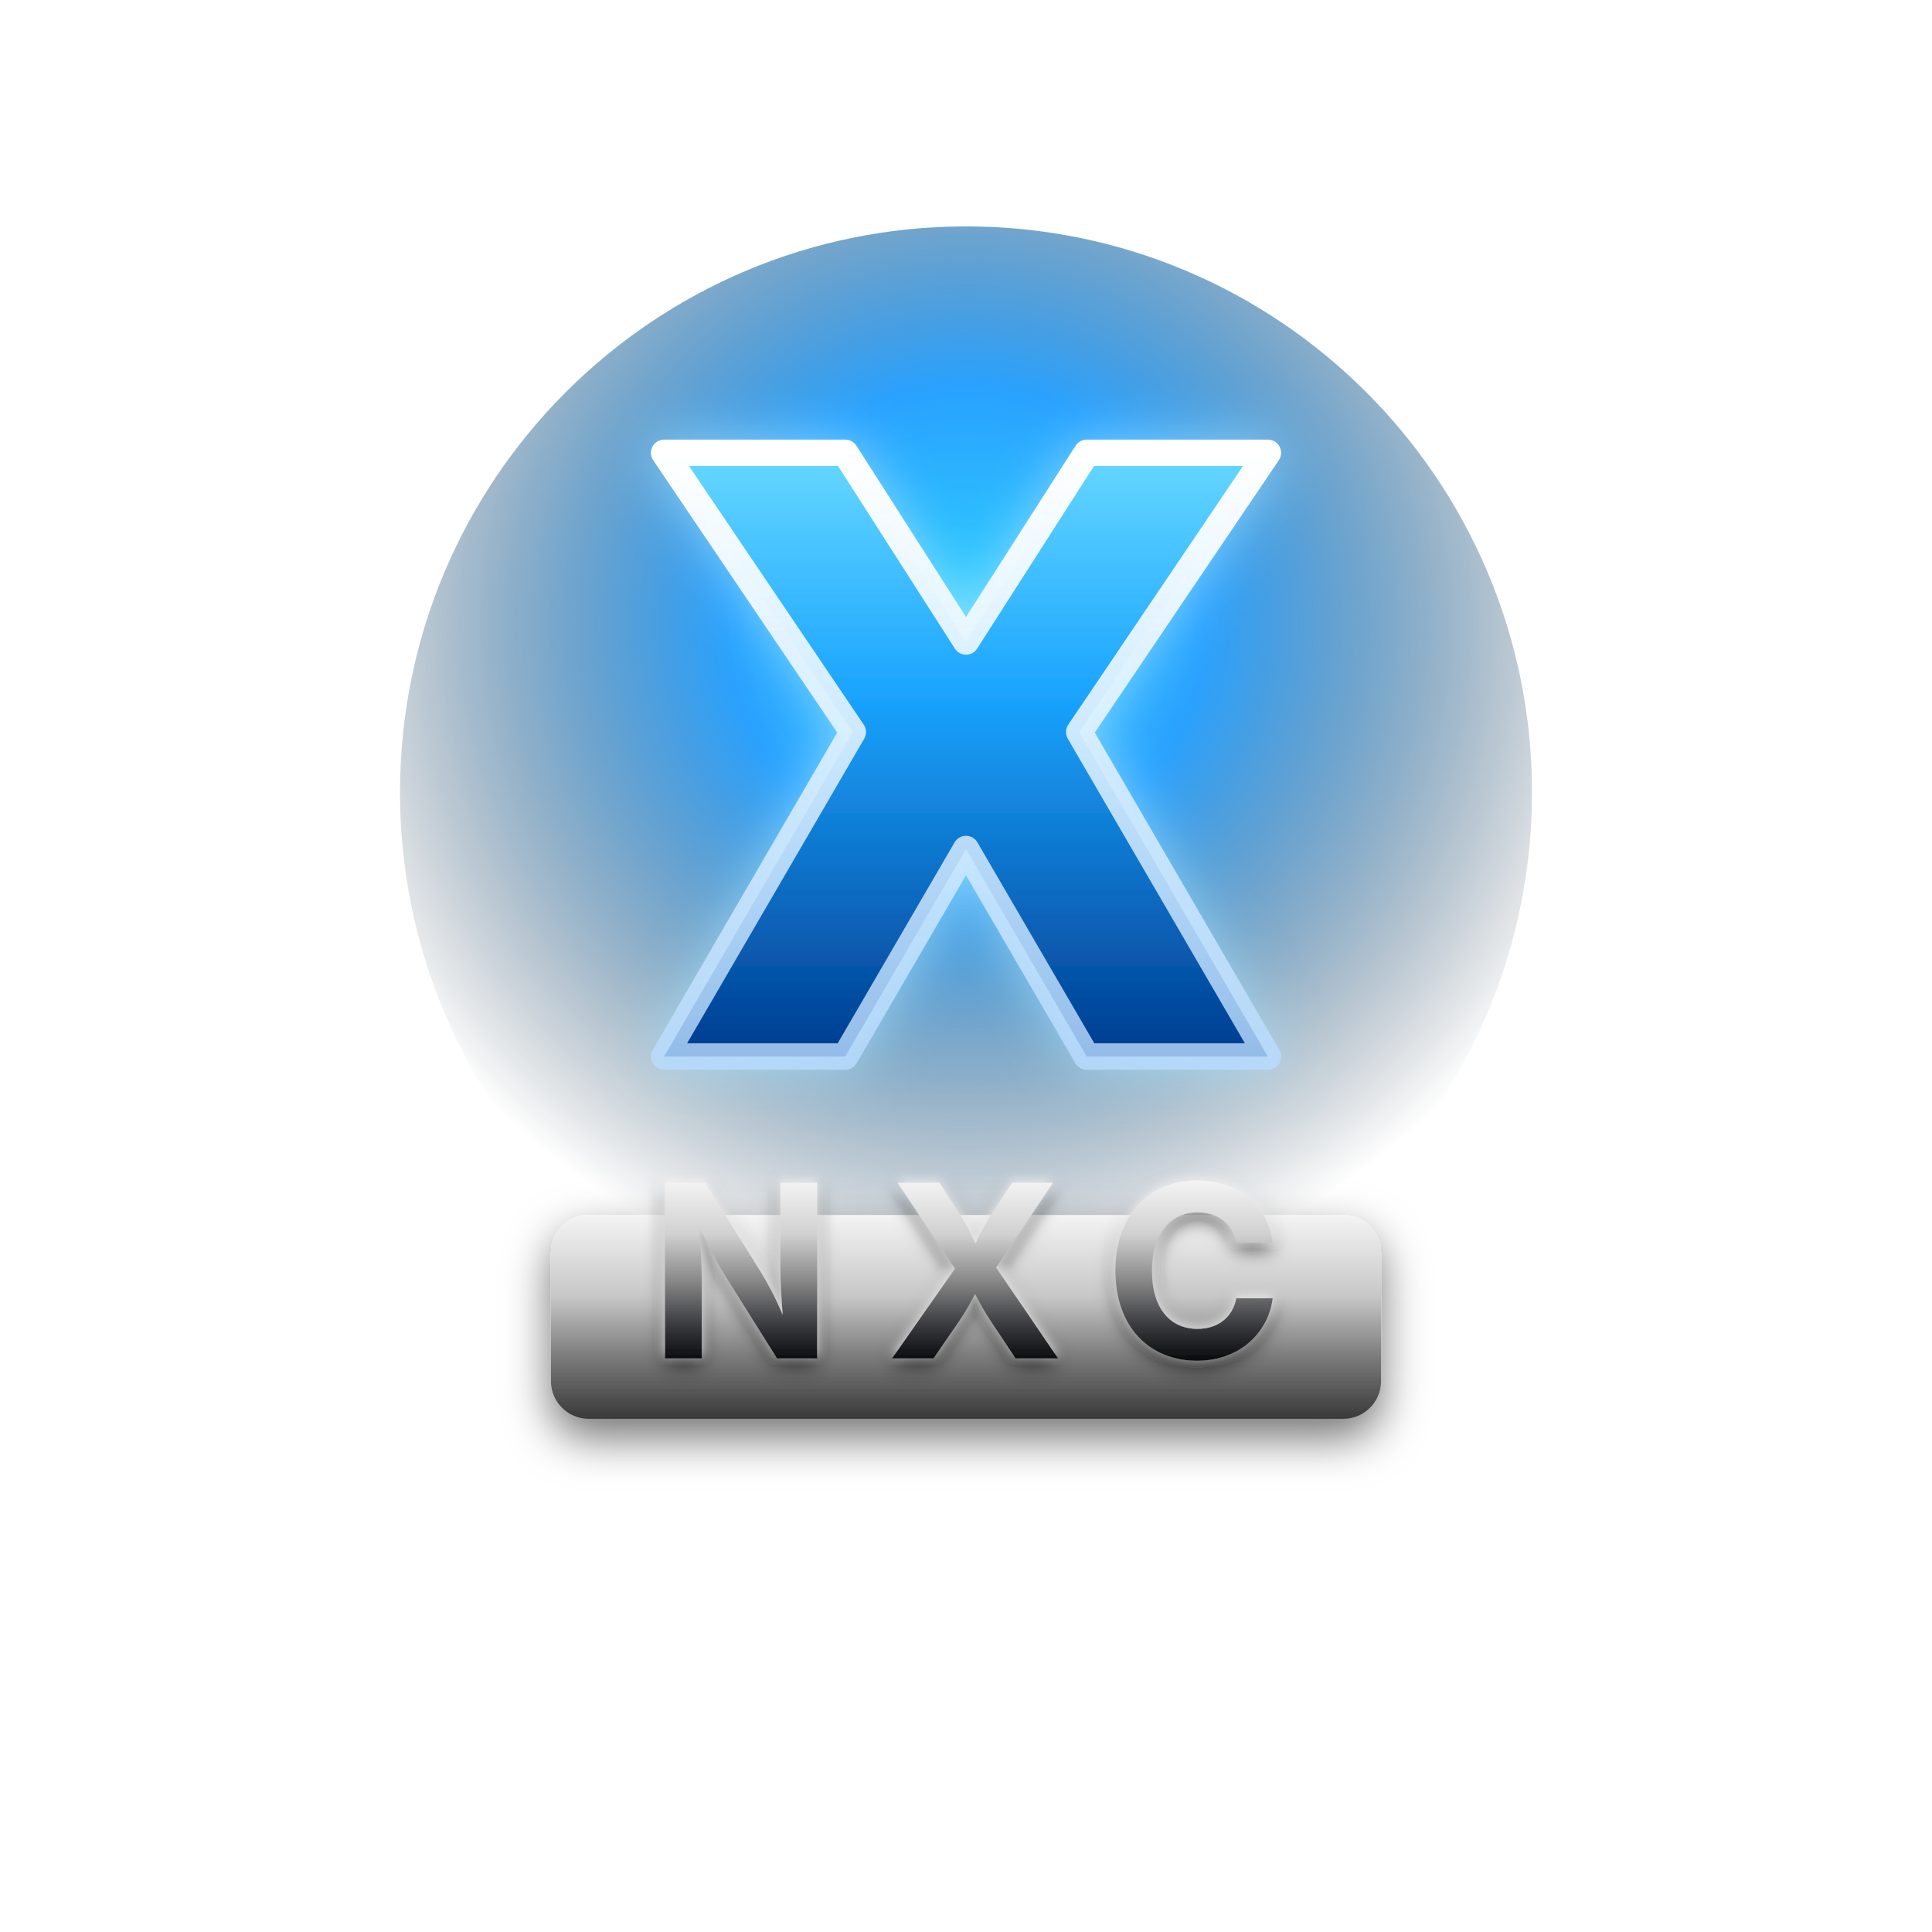
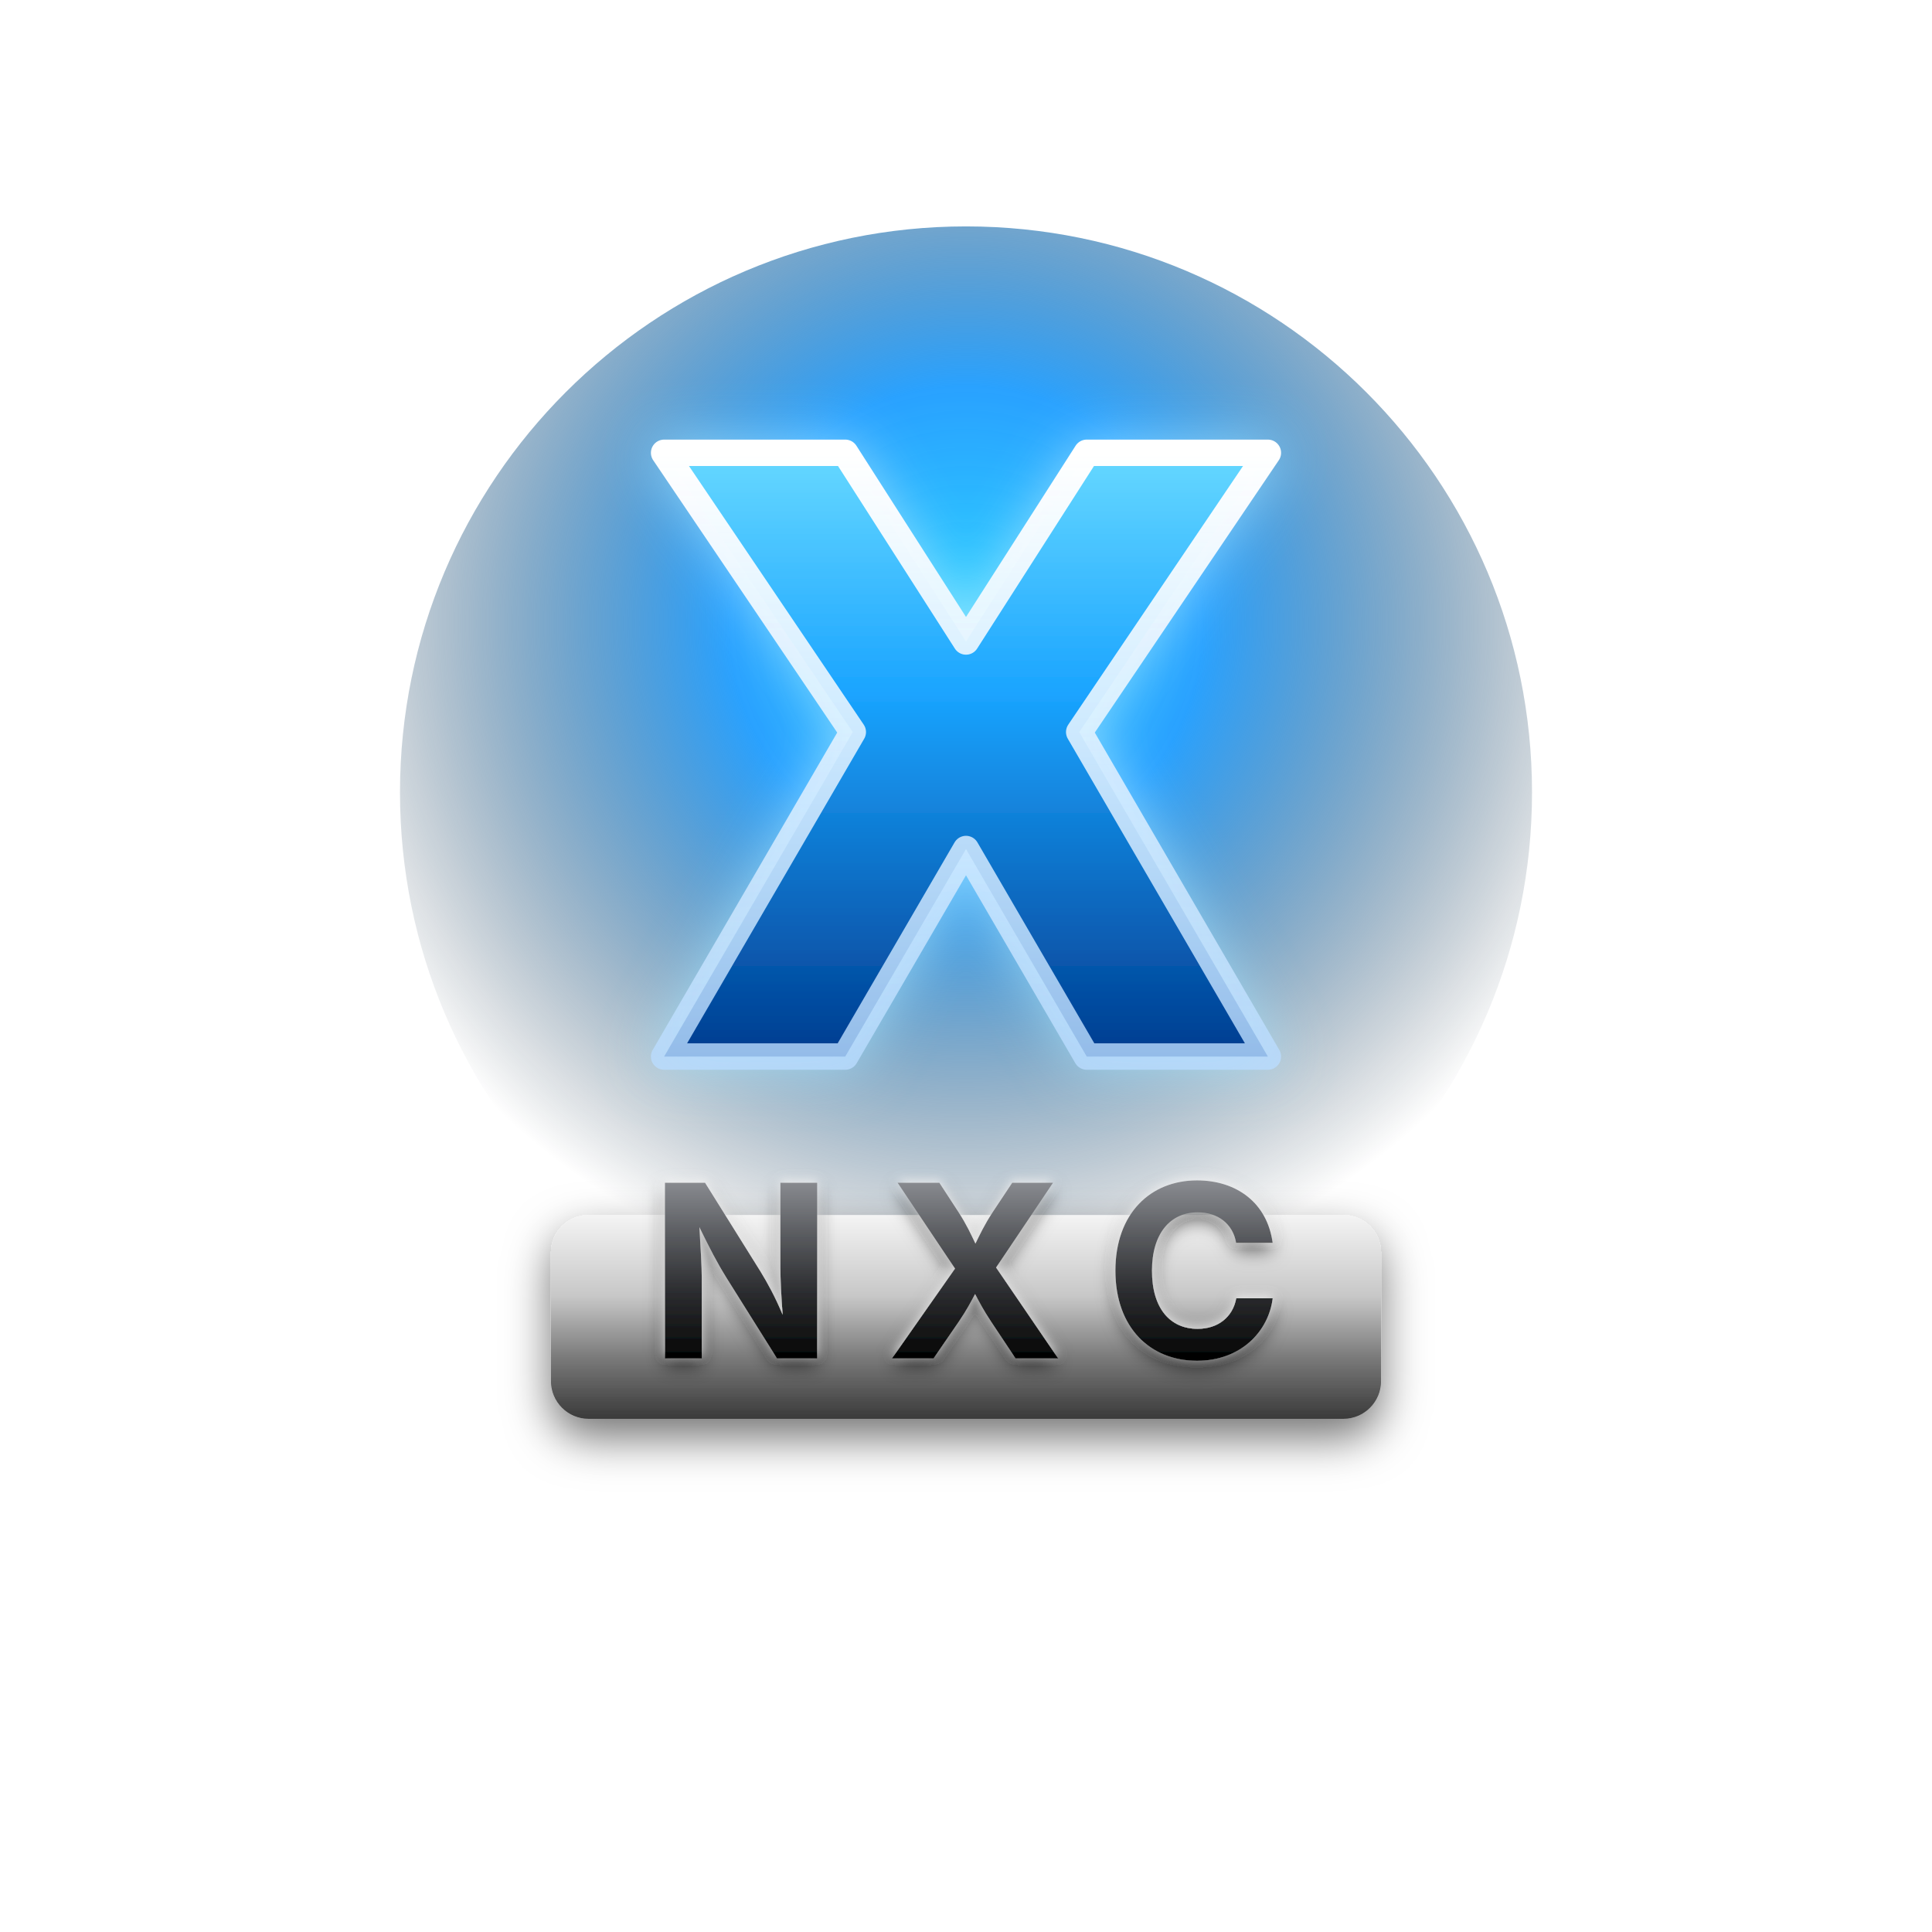
<svg xmlns="http://www.w3.org/2000/svg" viewBox="0 0 512 512">
  <defs>
    <radialGradient id="bgGlow" cx="50%" cy="35%" r="60%">
      <stop offset="0%" stop-color="#2dd0ff" stop-opacity="1" />
      <stop offset="35%" stop-color="#1e9dff" stop-opacity="0.95" />
      <stop offset="100%" stop-color="#00101f" stop-opacity="0" />
    </radialGradient>
    <linearGradient id="xFill" x1="0" y1="0" x2="0" y2="1">
      <stop offset="0%" stop-color="#66d8ff" />
      <stop offset="40%" stop-color="#1aa4ff" />
      <stop offset="100%" stop-color="#003c8f" />
    </linearGradient>
    <linearGradient id="xEdge" x1="0" y1="0" x2="0" y2="1">
      <stop offset="0%" stop-color="#ffffff" stop-opacity="1" />
      <stop offset="40%" stop-color="#e8f5ff" stop-opacity="0.9" />
      <stop offset="100%" stop-color="#b9dcff" stop-opacity="0.8" />
    </linearGradient>
    <filter id="xGlow" x="-40%" y="-40%" width="180%" height="180%">
      <feGaussianBlur in="SourceGraphic" stdDeviation="7" result="blur" />
      <feColorMatrix in="blur" type="matrix" values="0 0 0 0 0.4                 0 0 0 0 0.8                 0 0 0 0 1                 0 0 0 0.7 0" result="blueGlow" />
      <feMerge>
        <feMergeNode in="blueGlow" />
        <feMergeNode in="SourceGraphic" />
      </feMerge>
    </filter>
    <linearGradient id="barMetal" x1="0" y1="0" x2="0" y2="1">
      <stop offset="0%" stop-color="#f4f4f4" />
      <stop offset="40%" stop-color="#c7c7c7" />
      <stop offset="70%" stop-color="#7a7a7a" />
      <stop offset="100%" stop-color="#3a3a3a" />
    </linearGradient>
    <filter id="barShadow" x="-20%" y="-40%" width="140%" height="200%">
      <feOffset dx="0" dy="5" in="SourceAlpha" result="off" />
      <feGaussianBlur in="off" stdDeviation="6" result="blur" />
      <feColorMatrix in="blur" type="matrix" values="0 0 0 0 0                 0 0 0 0 0                 0 0 0 0 0                 0 0 0 0.55 0" result="shadow" />
      <feMerge>
        <feMergeNode in="shadow" />
        <feMergeNode in="SourceGraphic" />
      </feMerge>
    </filter>
    <linearGradient id="textMetal" x1="0" y1="0" x2="0" y2="1">
-       <stop offset="0%" stop-color="#f4f4f4" />
-       <stop offset="30%" stop-color="#d0d0d0" />
-       <stop offset="55%" stop-color="#8a8a8a" />
-       <stop offset="80%" stop-color="#3a3b3f" />
-       <stop offset="100%" stop-color="#090a0c" />
+       <stop offset="0%" stop-color="#8a8c91" />
+       <stop offset="30%" stop-color="#5a5c60" />
+       <stop offset="60%" stop-color="#2e2f32" />
+       <stop offset="85%" stop-color="#141516" />
+       <stop offset="100%" stop-color="#000000" />
    </linearGradient>
    <filter id="textBevel" x="-30%" y="-30%" width="160%" height="180%">
      <feOffset in="SourceAlpha" dx="0" dy="2" result="shadowOff" />
      <feGaussianBlur in="shadowOff" stdDeviation="2.5" result="shadowBlur" />
      <feColorMatrix in="shadowBlur" type="matrix" values="0 0 0 0 0                 0 0 0 0 0                 0 0 0 0 0                 0 0 0 0.6 0" result="shadow" />
      <feOffset in="SourceAlpha" dx="0" dy="-1" result="highlightOff" />
      <feGaussianBlur in="highlightOff" stdDeviation="1.2" result="highlightBlur" />
      <feColorMatrix in="highlightBlur" type="matrix" values="0 0 0 0 1                 0 0 0 0 1                 0 0 0 0 1                 0 0 0 0.55 0" result="highlight" />
      <feMerge>
        <feMergeNode in="shadow" />
        <feMergeNode in="highlight" />
        <feMergeNode in="SourceGraphic" />
      </feMerge>
    </filter>
  </defs>
  <circle cx="256" cy="210" r="150" fill="url(#bgGlow)" />
  <g filter="url(#xGlow)">
    <path id="X-core" d="M 176 120          L 224 120          L 256 170          L 288 120          L 336 120          L 286 194          L 336 280          L 288 280          L 256 225          L 224 280          L 176 280          L 226 194          Z" fill="url(#xFill)" />
    <path d="M 176 120          L 224 120          L 256 170          L 288 120          L 336 120          L 286 194          L 336 280          L 288 280          L 256 225          L 224 280          L 176 280          L 226 194          Z" fill="none" stroke="url(#xEdge)" stroke-width="7" stroke-linejoin="round" />
  </g>
  <rect x="146" y="322" width="220" height="54" rx="10" fill="url(#barMetal)" filter="url(#barShadow)" />
  <text x="256" y="360" text-anchor="middle" font-family="system-ui, -apple-system, BlinkMacSystemFont, 'Segoe UI', sans-serif" font-weight="700" font-size="64" letter-spacing="14" fill="url(#textMetal)" filter="url(#textBevel)">
    NXC
  </text>
</svg>
